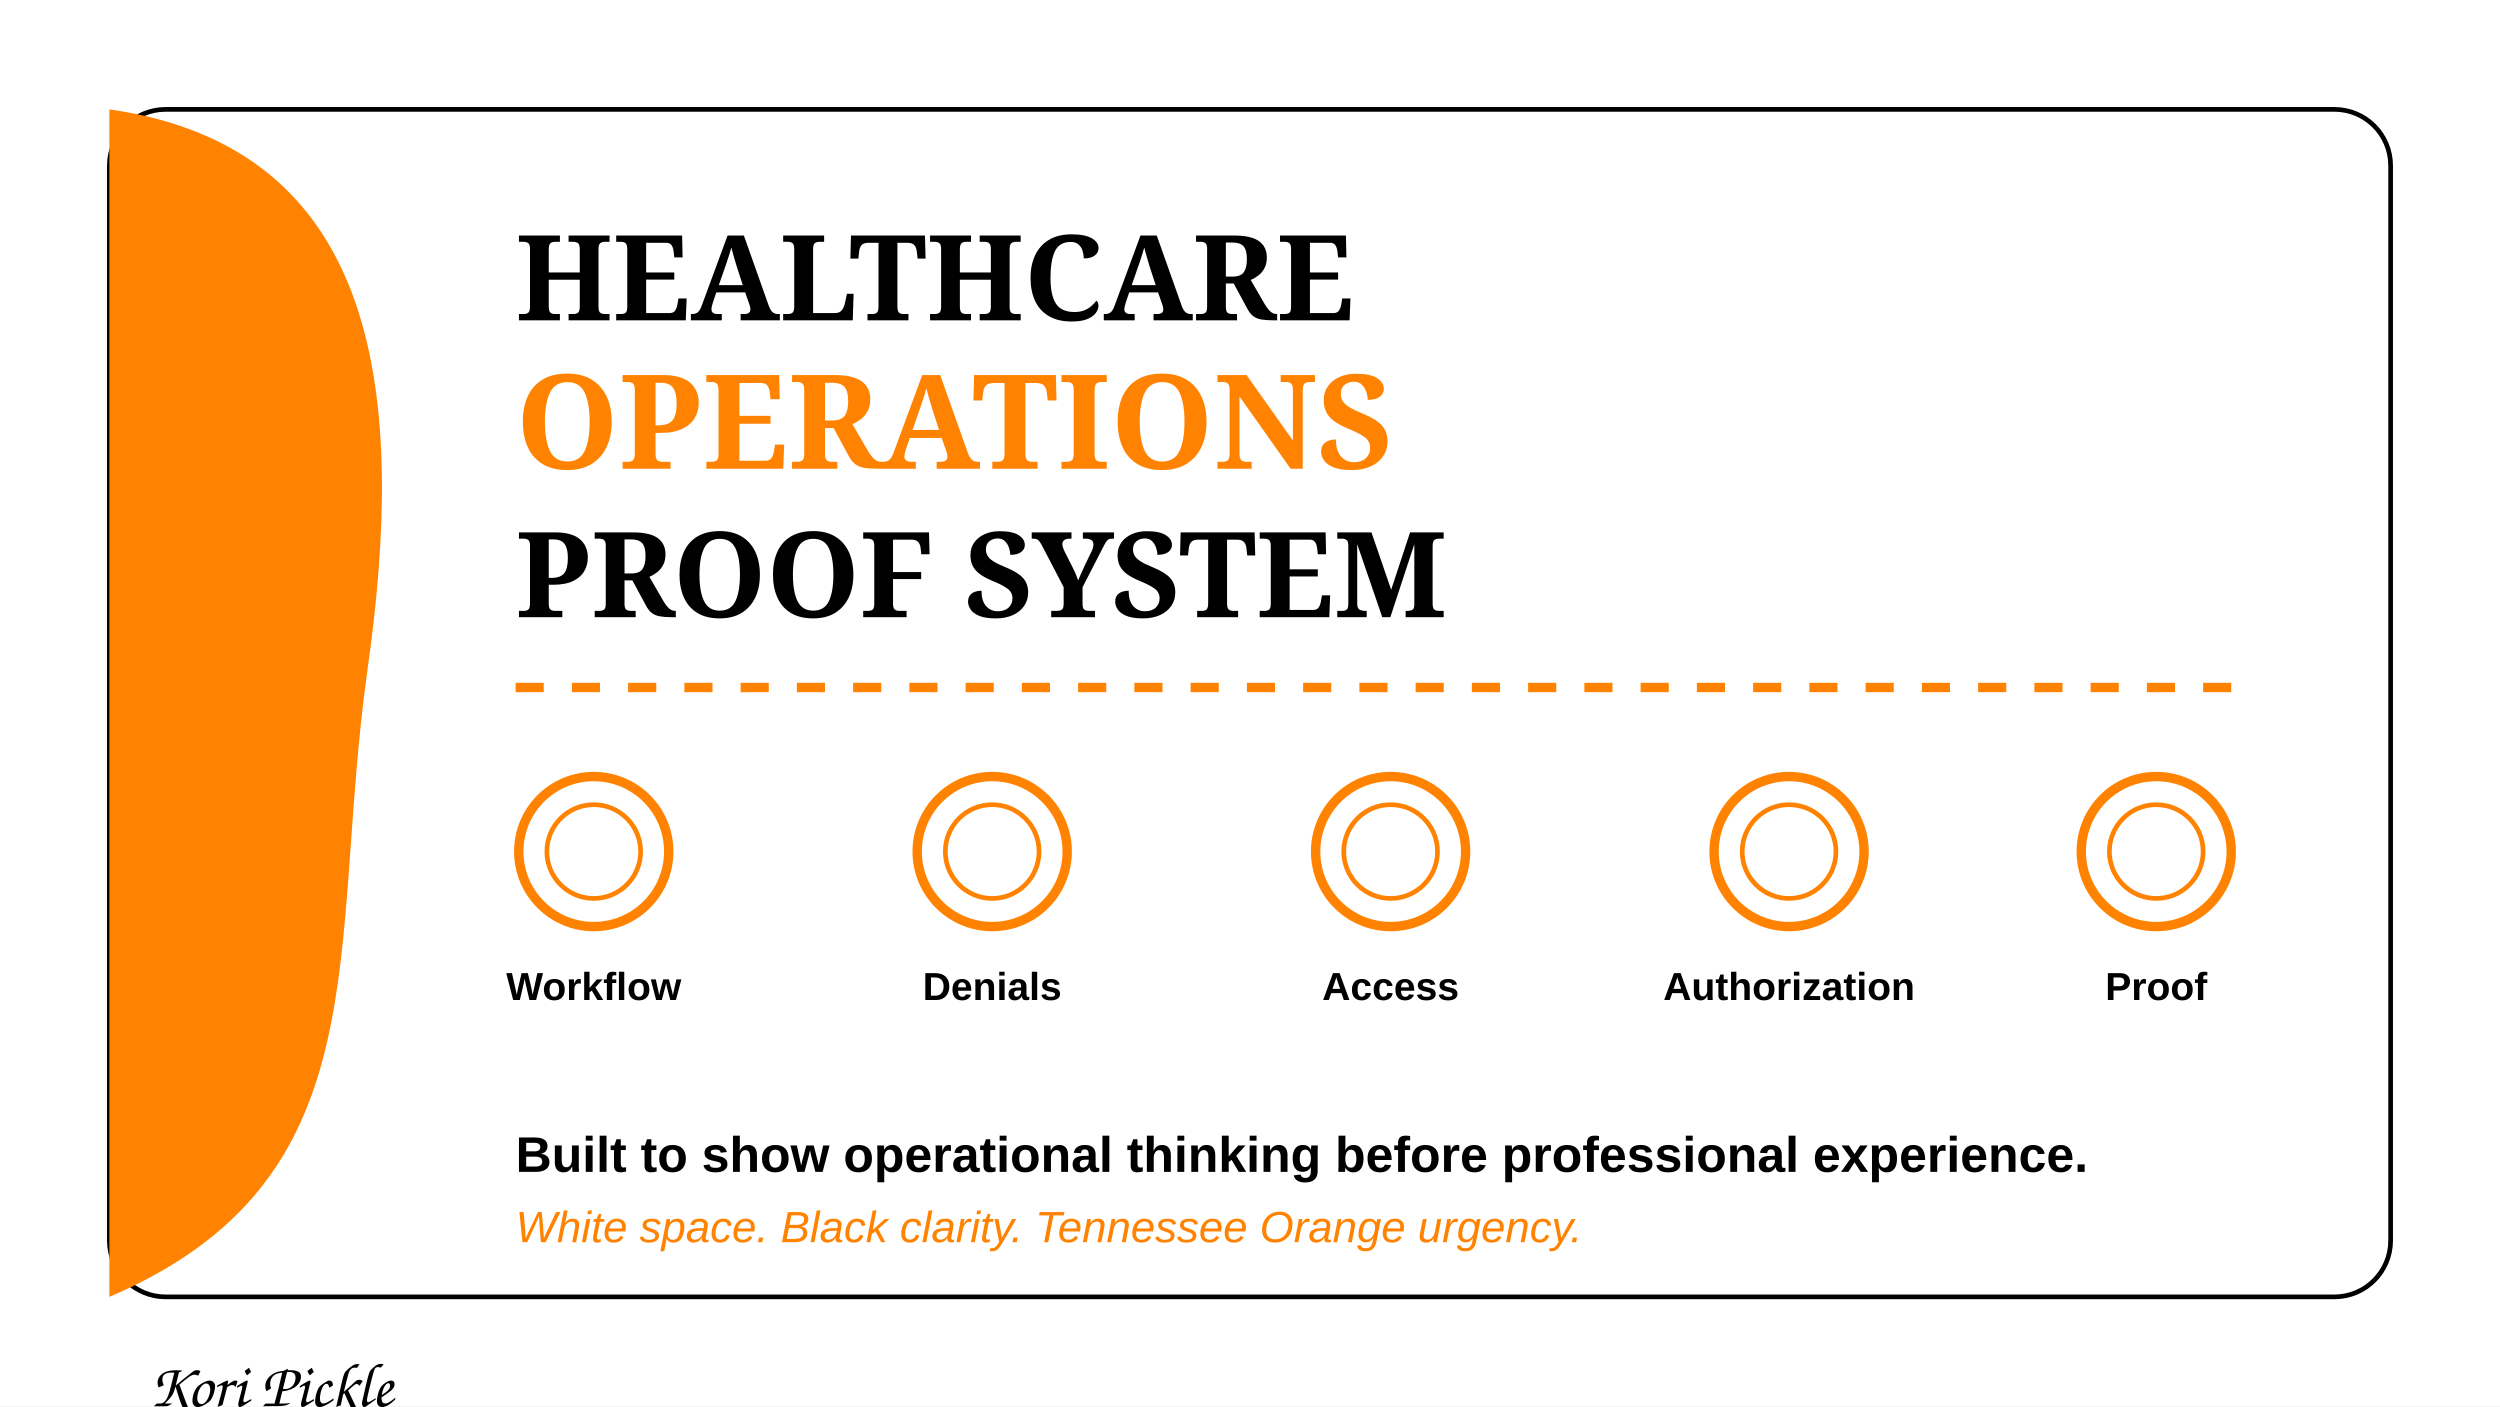
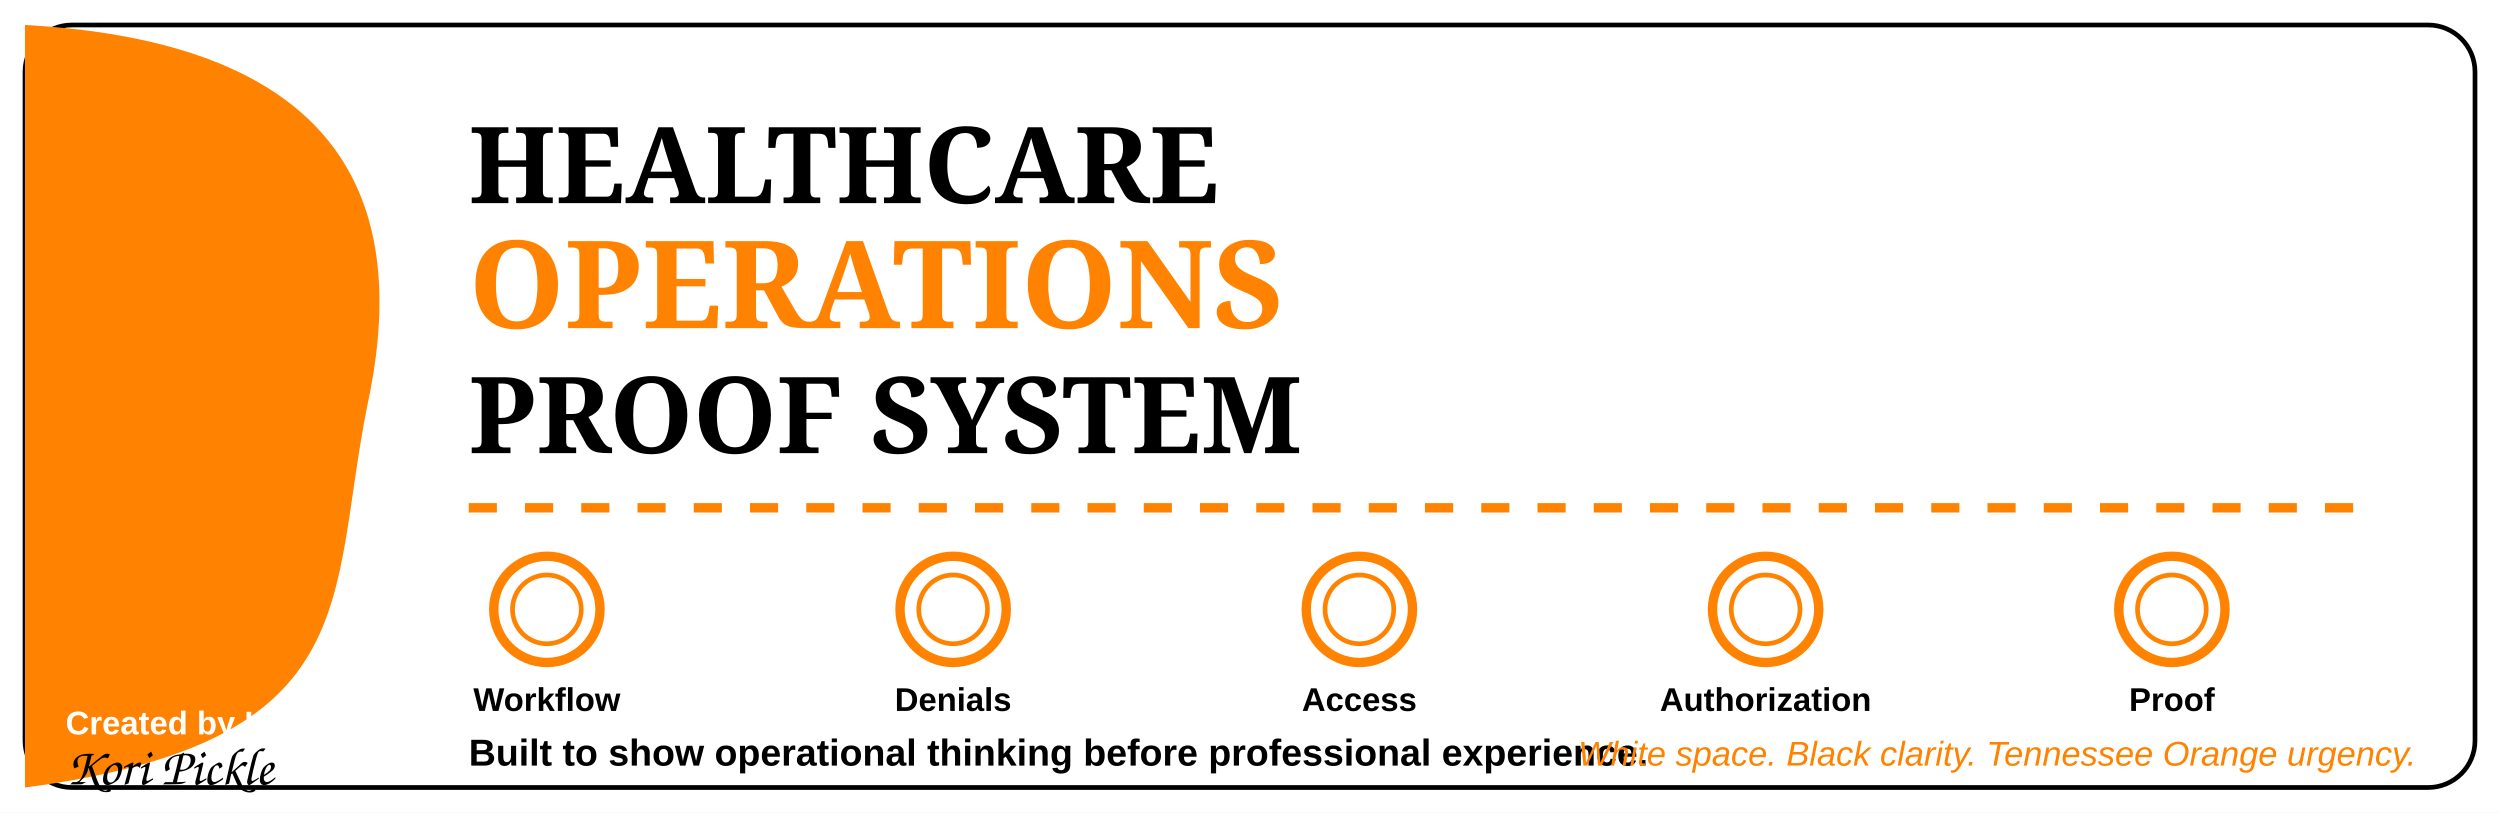
- <svg xmlns="http://www.w3.org/2000/svg" width="1600" height="900" viewBox="0 0 1600 900" role="img" aria-label="Healthcare Operations Proof System branded banner">
-   <rect width="1600" height="900" fill="#FFFFFF" />
-   <rect x="70" y="70" width="1460" height="760" rx="36" fill="#FFFFFF" stroke="#000000" stroke-width="3" />
-   <path d="M70 70 C245 95 260 255 235 430 C210 610 245 755 70 830 Z" fill="#FF8200" />
-   <text x="330" y="205" font-family="Georgia,serif" font-size="76" font-weight="700" fill="#000000">HEALTHCARE</text>
-   <text x="330" y="300" font-family="Georgia,serif" font-size="84" font-weight="700" fill="#FF8200">OPERATIONS</text>
-   <text x="330" y="395" font-family="Georgia,serif" font-size="76" font-weight="700" fill="#000000">PROOF SYSTEM</text>
-   <line x1="330" y1="440" x2="1430" y2="440" stroke="#FF8200" stroke-width="6" stroke-dasharray="18 18" />
+ <svg xmlns="http://www.w3.org/2000/svg" width="1600" height="520" viewBox="0 0 1600 520" role="img" aria-label="Healthcare Operations Proof System branded full-width banner">
+   <rect width="1600" height="520" fill="#FFFFFF" />
+   <rect x="16" y="16" width="1568" height="488" rx="30" fill="#FFFFFF" stroke="#000000" stroke-width="3" />
+   <path d="M16 16 C235 28 260 145 235 260 C210 385 235 475 16 504 Z" fill="#FF8200" />
+   <text x="300" y="130" font-family="Georgia,serif" font-size="68" font-weight="700" fill="#000000">HEALTHCARE</text>
+   <text x="300" y="210" font-family="Georgia,serif" font-size="78" font-weight="700" fill="#FF8200">OPERATIONS</text>
+   <text x="300" y="290" font-family="Georgia,serif" font-size="68" font-weight="700" fill="#000000">PROOF SYSTEM</text>
+   <line x1="300" y1="325" x2="1515" y2="325" stroke="#FF8200" stroke-width="6" stroke-dasharray="18 18" />
  <g fill="#FFFFFF" stroke="#FF8200" stroke-width="6">
-     <circle cx="380" cy="545" r="48" />
-     <circle cx="635" cy="545" r="48" />
-     <circle cx="890" cy="545" r="48" />
-     <circle cx="1145" cy="545" r="48" />
-     <circle cx="1380" cy="545" r="48" />
+     <circle cx="350" cy="390" r="34" />
+     <circle cx="610" cy="390" r="34" />
+     <circle cx="870" cy="390" r="34" />
+     <circle cx="1130" cy="390" r="34" />
+     <circle cx="1390" cy="390" r="34" />
  </g>
  <g fill="none" stroke="#FF8200" stroke-width="3">
-     <circle cx="380" cy="545" r="30" />
-     <circle cx="635" cy="545" r="30" />
-     <circle cx="890" cy="545" r="30" />
-     <circle cx="1145" cy="545" r="30" />
-     <circle cx="1380" cy="545" r="30" />
+     <circle cx="350" cy="390" r="22" />
+     <circle cx="610" cy="390" r="22" />
+     <circle cx="870" cy="390" r="22" />
+     <circle cx="1130" cy="390" r="22" />
+     <circle cx="1390" cy="390" r="22" />
  </g>
-   <g font-family="Arial,sans-serif" font-size="25" font-weight="700" fill="#000000" text-anchor="middle">
-     <text x="380" y="640">Workflow</text>
-     <text x="635" y="640">Denials</text>
-     <text x="890" y="640">Access</text>
-     <text x="1145" y="640">Authorization</text>
-     <text x="1380" y="640">Proof</text>
+   <g font-family="Arial,sans-serif" font-size="21" font-weight="700" fill="#000000" text-anchor="middle">
+     <text x="350" y="455">Workflow</text>
+     <text x="610" y="455">Denials</text>
+     <text x="870" y="455">Access</text>
+     <text x="1130" y="455">Authorization</text>
+     <text x="1390" y="455">Proof</text>
  </g>
-   <text x="330" y="750" font-family="Arial,sans-serif" font-size="32" font-weight="700" fill="#000000">Built to show operational thinking before professional experience.</text>
-   <text x="330" y="795" font-family="Arial,sans-serif" font-size="28" font-style="italic" fill="#FF8200">White space. Black clarity. Tennessee Orange urgency.</text>
-   <text x="95" y="865" font-family="Arial,sans-serif" font-size="24" font-weight="700" fill="#FFFFFF">Created by Kori Pickle</text>
-   <text x="95" y="900" font-family="Brush Script MT,Segoe Script,cursive" font-size="40" fill="#000000">Kori Pickle</text>
+   <text x="300" y="490" font-family="Arial,sans-serif" font-size="24" font-weight="700" fill="#000000">Built to show operational thinking before professional experience.</text>
+   <text x="1010" y="490" font-family="Arial,sans-serif" font-size="22" font-style="italic" fill="#FF8200">White space. Black clarity. Tennessee Orange urgency.</text>
+   <text x="42" y="470" font-family="Arial,sans-serif" font-size="21" font-weight="700" fill="#FFFFFF">Created by Kori Pickle</text>
+   <text x="42" y="502" font-family="Brush Script MT,Segoe Script,cursive" font-size="34" fill="#000000">Kori Pickle</text>
</svg>
